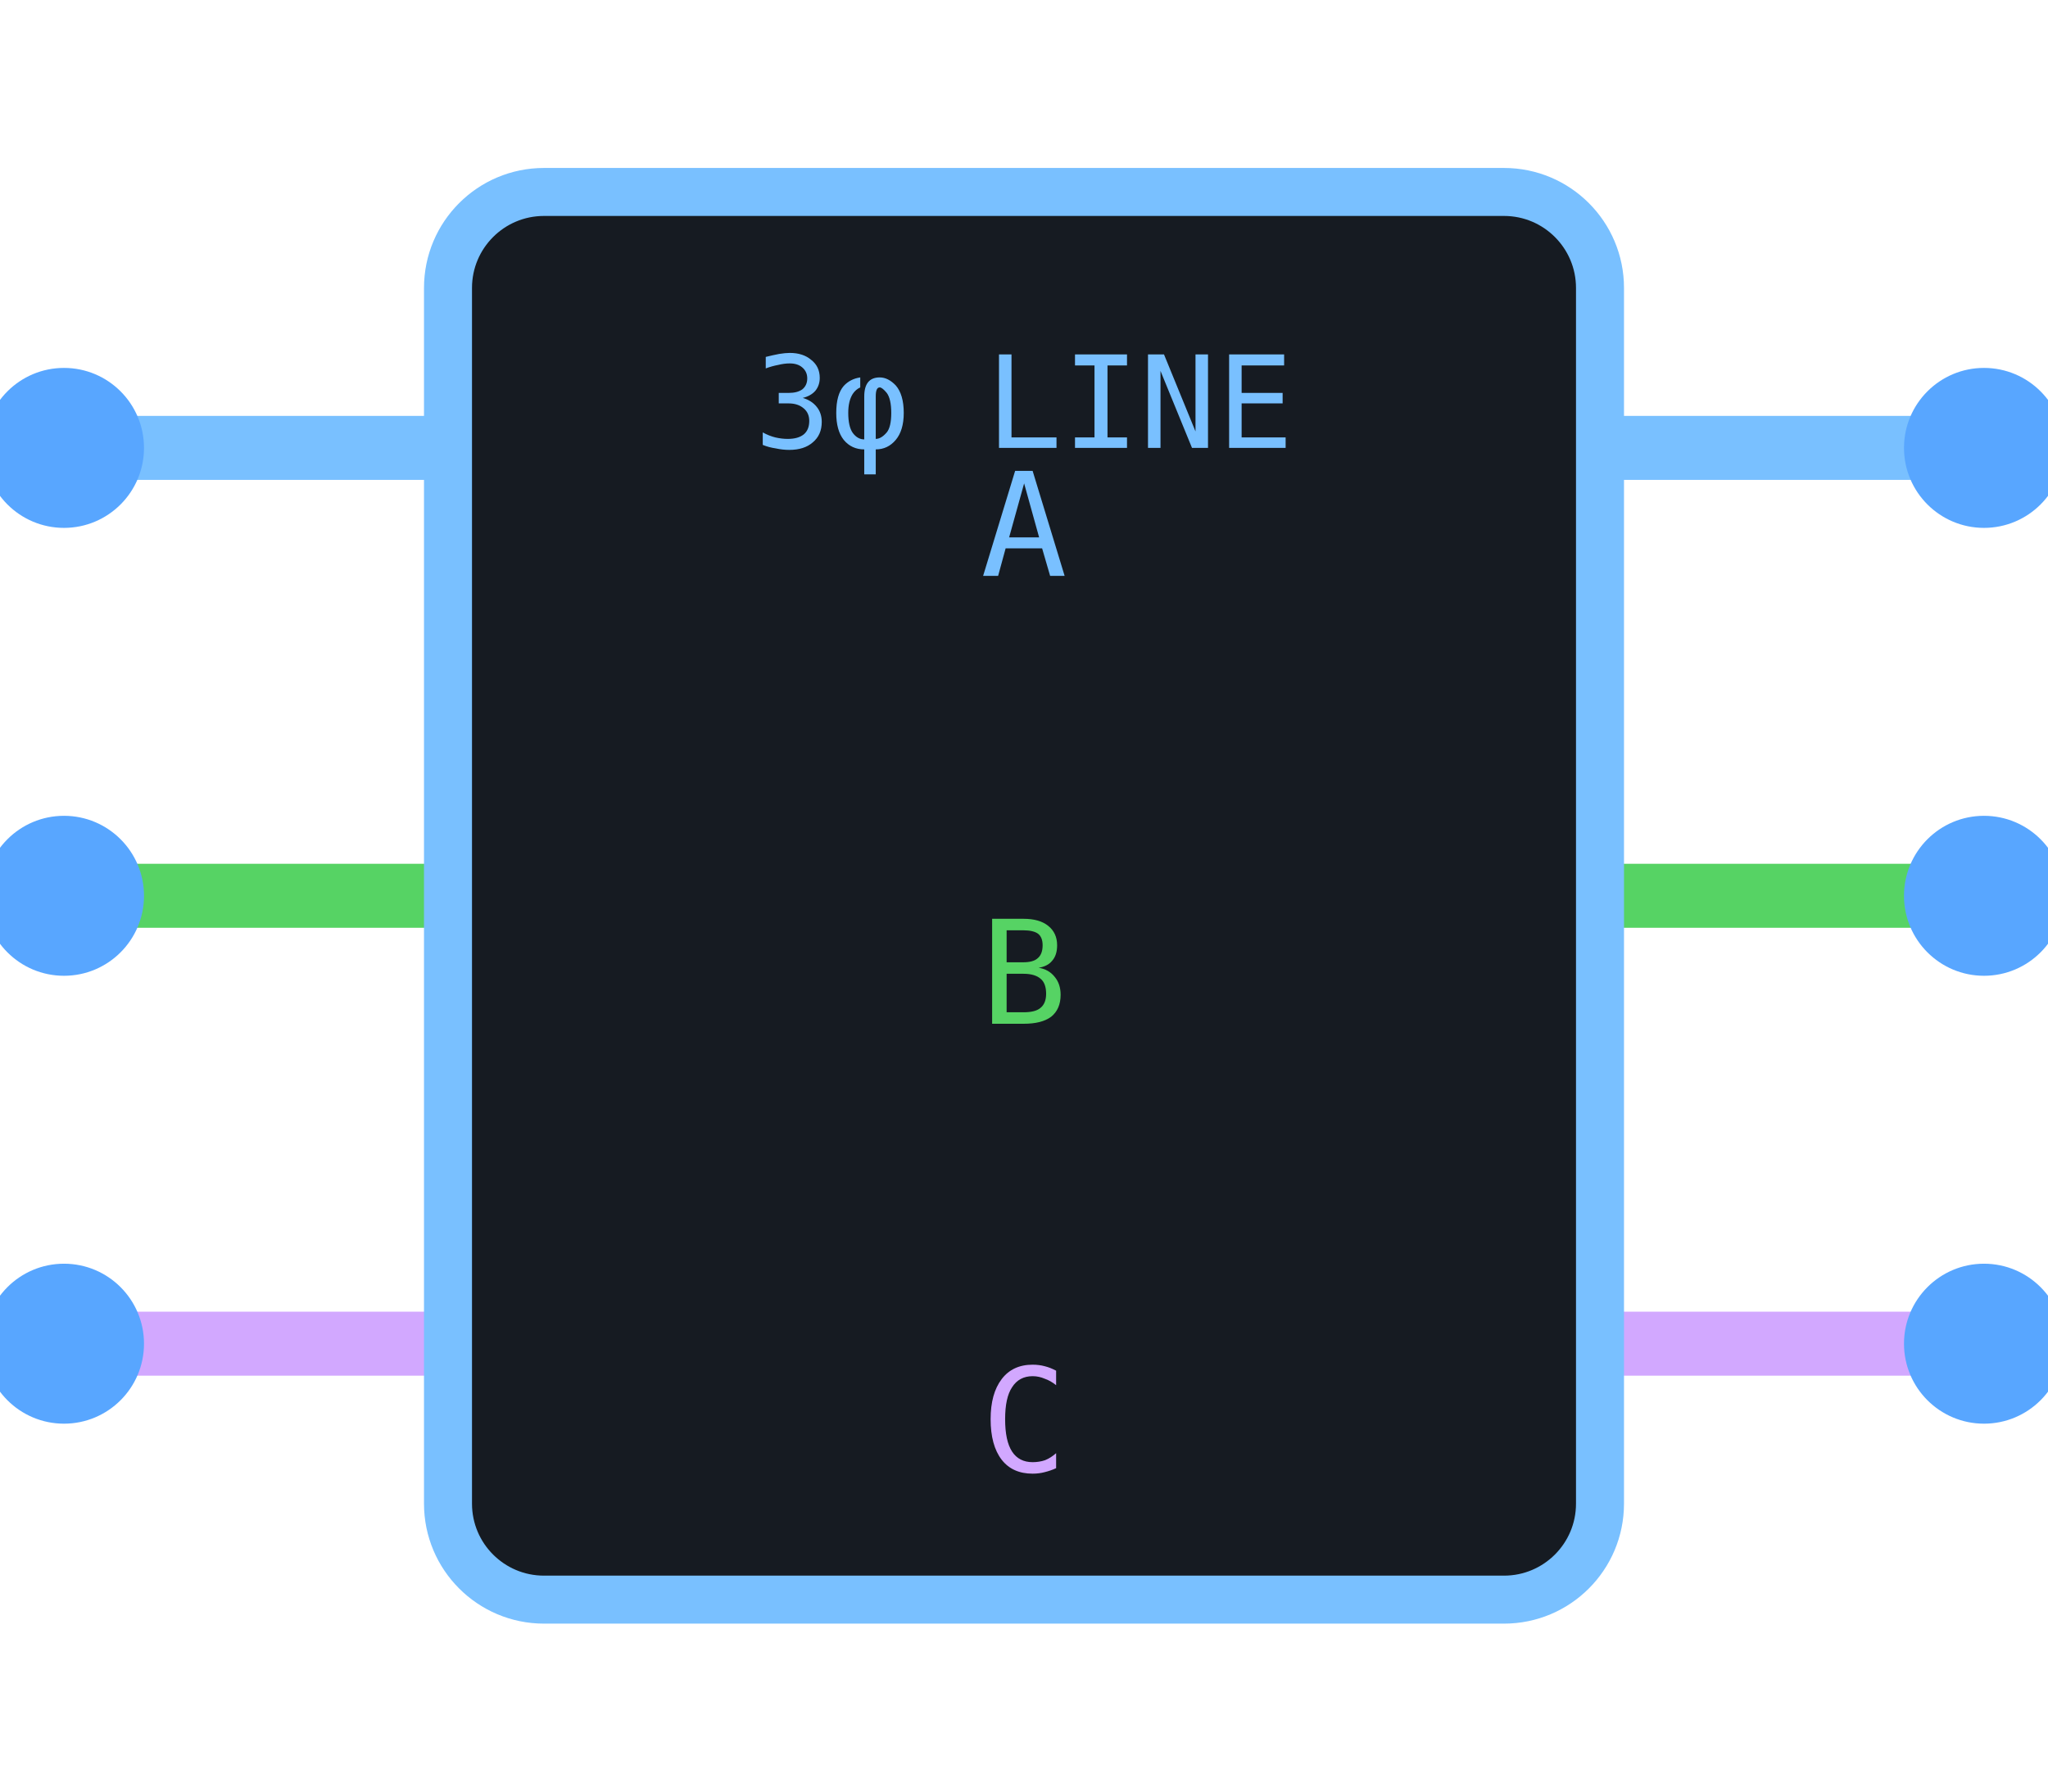
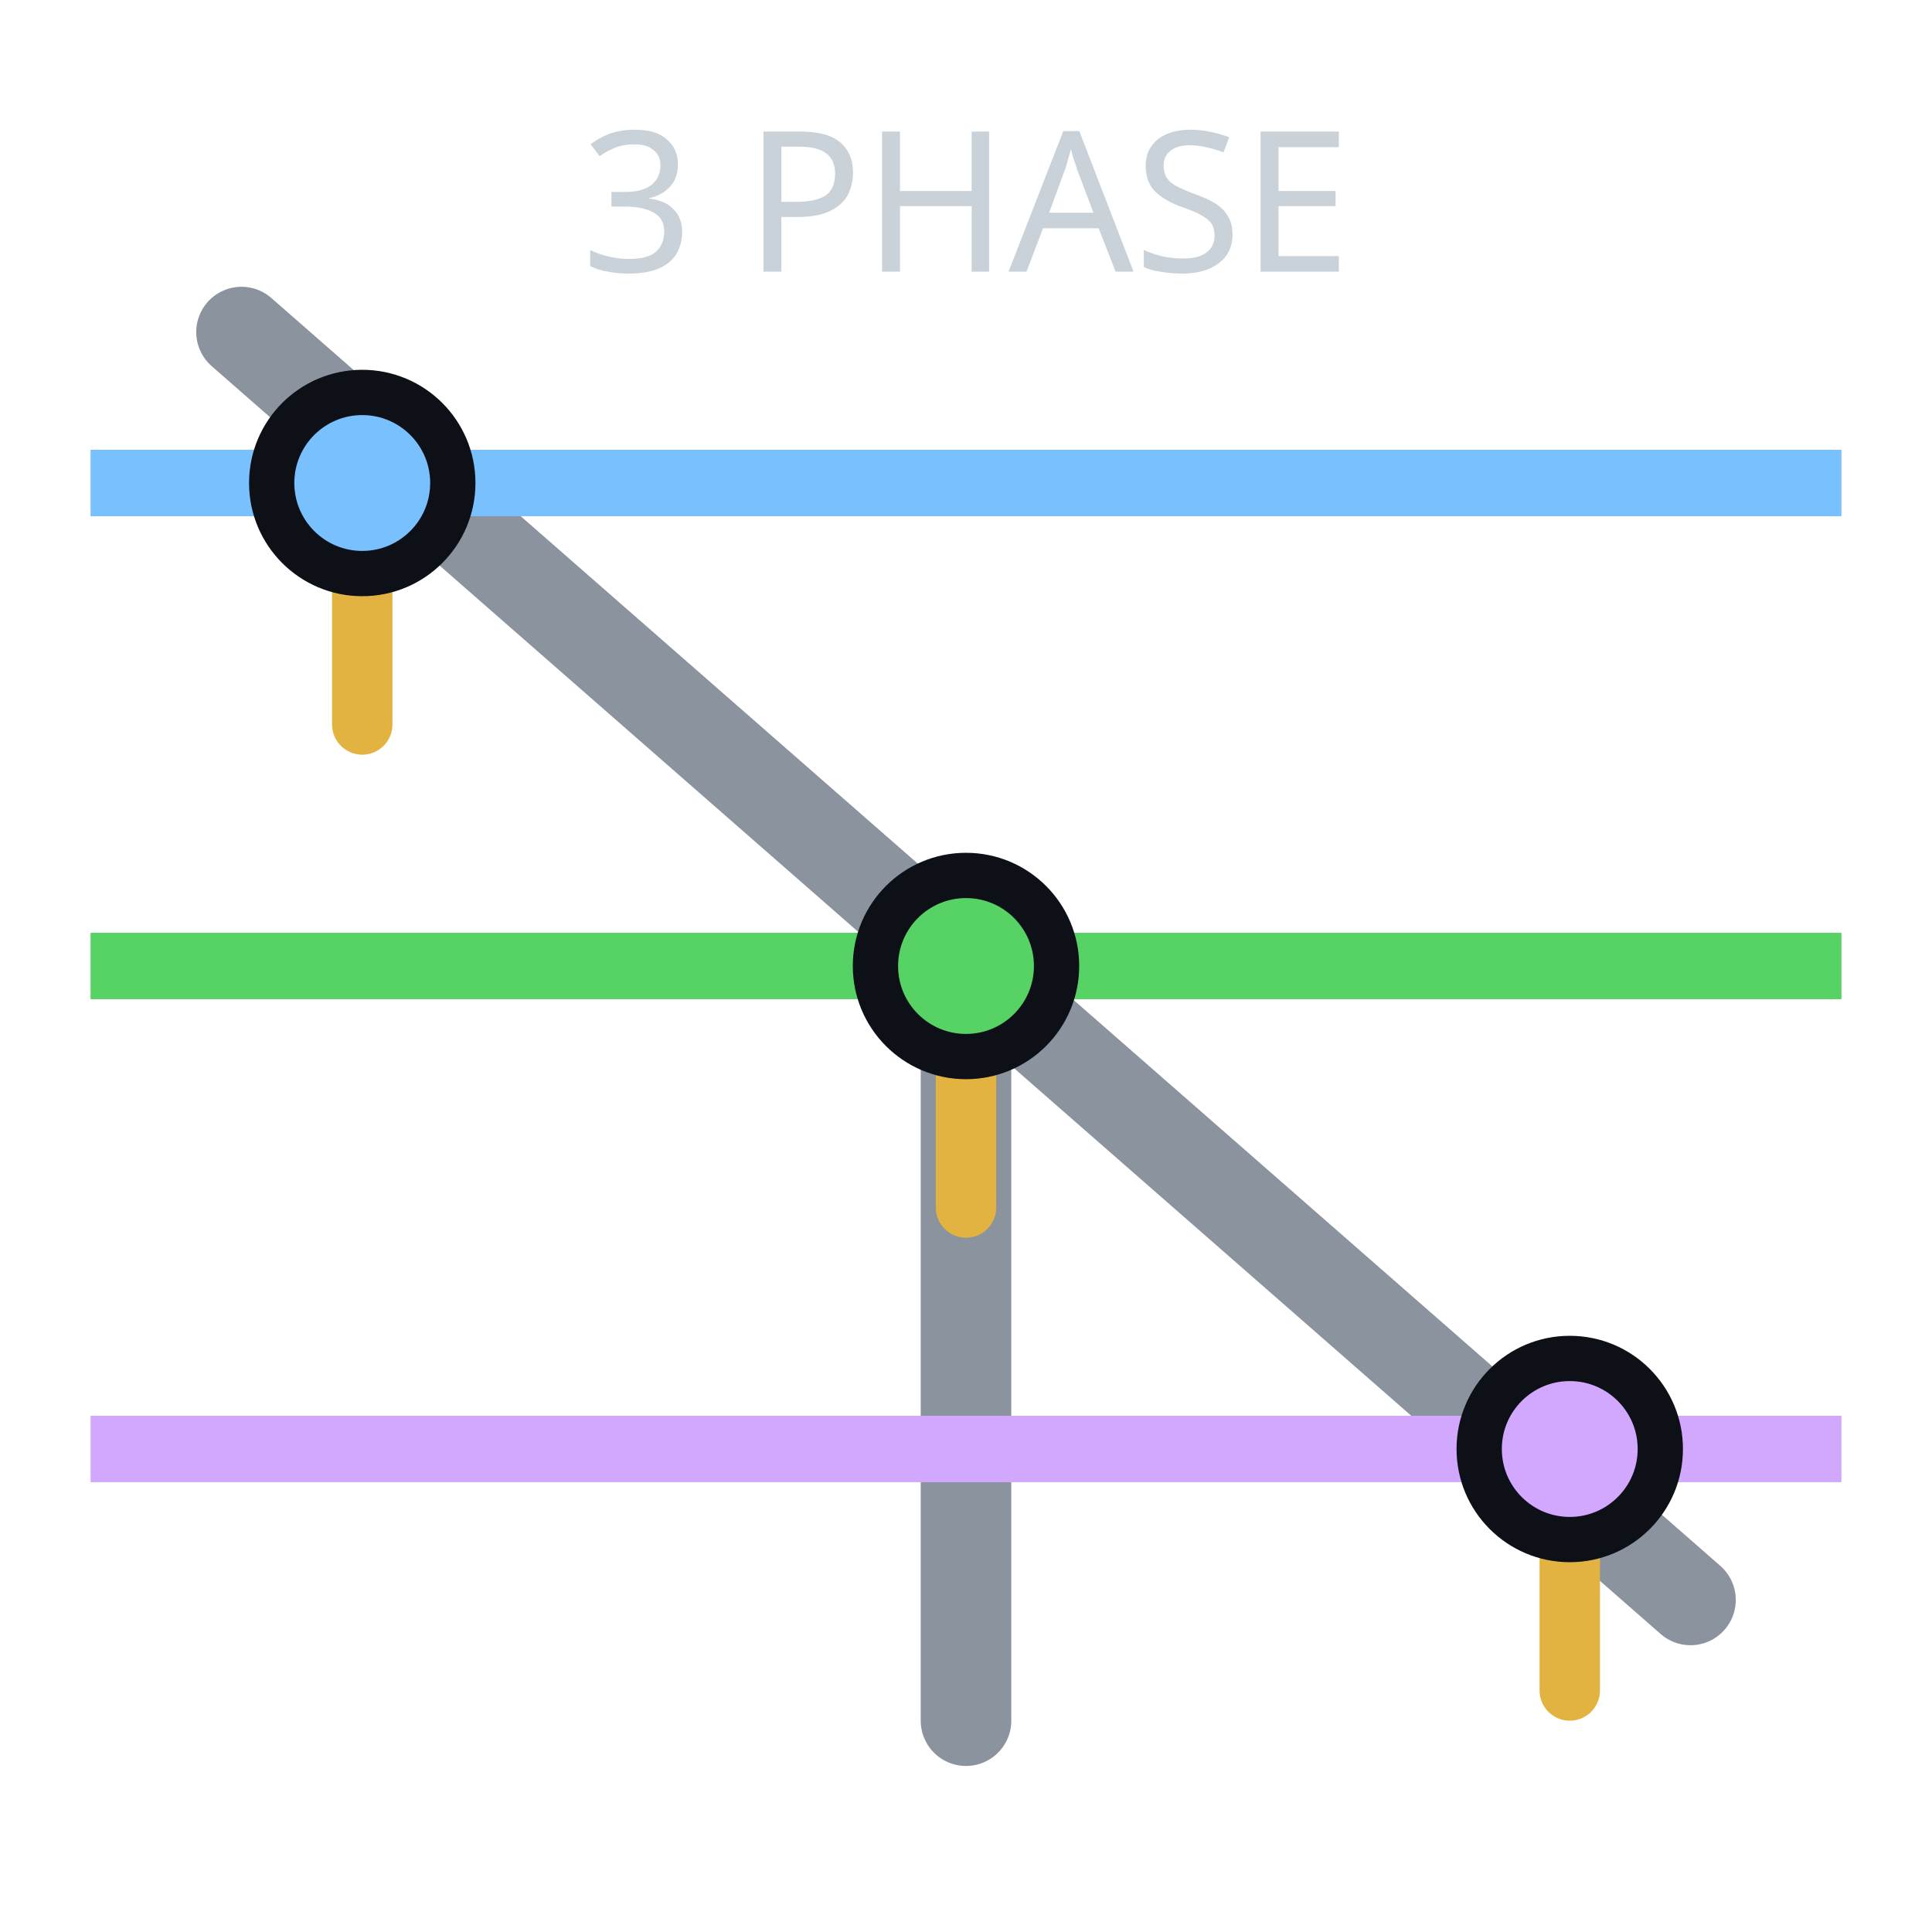
- <svg xmlns="http://www.w3.org/2000/svg" viewBox="-32 -28 64 56" width="64" height="56">
-   <line x1="-30" y1="-14" x2="-18" y2="-14" stroke="#79C0FF" stroke-width="2" stroke-linecap="round" />
-   <line x1="-30" y1="0" x2="-18" y2="0" stroke="#56D364" stroke-width="2" stroke-linecap="round" />
-   <line x1="-30" y1="14" x2="-18" y2="14" stroke="#D2A8FF" stroke-width="2" stroke-linecap="round" />
-   <line x1="18" y1="-14" x2="30" y2="-14" stroke="#79C0FF" stroke-width="2" stroke-linecap="round" />
-   <line x1="18" y1="0" x2="30" y2="0" stroke="#56D364" stroke-width="2" stroke-linecap="round" />
-   <line x1="18" y1="14" x2="30" y2="14" stroke="#D2A8FF" stroke-width="2" stroke-linecap="round" />
-   <rect x="-18" y="-22" width="36" height="44" rx="3" ry="3" fill="#161B22" stroke="#79C0FF" stroke-width="1.5" />
-   <text x="0" y="-10" font-size="4.5" fill="#79C0FF" text-anchor="middle" font-family="monospace">A</text>
-   <text x="0" y="4" font-size="4.5" fill="#56D364" text-anchor="middle" font-family="monospace">B</text>
-   <text x="0" y="18" font-size="4.5" fill="#D2A8FF" text-anchor="middle" font-family="monospace">C</text>
-   <text x="0" y="-14" font-size="4" fill="#79C0FF" text-anchor="middle" font-family="monospace">3φ LINE</text>
-   <circle cx="-30" cy="-14" r="2.5" fill="#58A6FF" />
-   <circle cx="-30" cy="0" r="2.5" fill="#58A6FF" />
-   <circle cx="-30" cy="14" r="2.5" fill="#58A6FF" />
-   <circle cx="30" cy="-14" r="2.5" fill="#58A6FF" />
-   <circle cx="30" cy="0" r="2.5" fill="#58A6FF" />
-   <circle cx="30" cy="14" r="2.5" fill="#58A6FF" />
+ <svg xmlns="http://www.w3.org/2000/svg" viewBox="0 0 64 64">
+   <g fill="none" stroke-linecap="round" stroke-linejoin="round">
+     <path d="M32 35v22M8 11l48 42" stroke="#8B949E" stroke-width="3" />
+     <path d="M3 16h58M3 32h58M3 48h58" stroke-width="2.2" />
+     <path d="M12 18v6M32 34v6M52 50v6" stroke="#E3B341" stroke-width="2" />
+   </g>
+   <path d="M3 16h58" stroke="#79C0FF" stroke-width="2.2" />
+   <path d="M3 32h58" stroke="#56D364" stroke-width="2.2" />
+   <path d="M3 48h58" stroke="#D2A8FF" stroke-width="2.2" />
+   <g stroke="#0D1117" stroke-width="1.5">
+     <circle cx="12" cy="16" r="3" fill="#79C0FF" />
+     <circle cx="32" cy="32" r="3" fill="#56D364" />
+     <circle cx="52" cy="48" r="3" fill="#D2A8FF" />
+   </g>
+   <text x="32" y="9" fill="#C9D1D9" font-family="sans-serif" font-size="6.5" text-anchor="middle">3 PHASE</text>
</svg>
